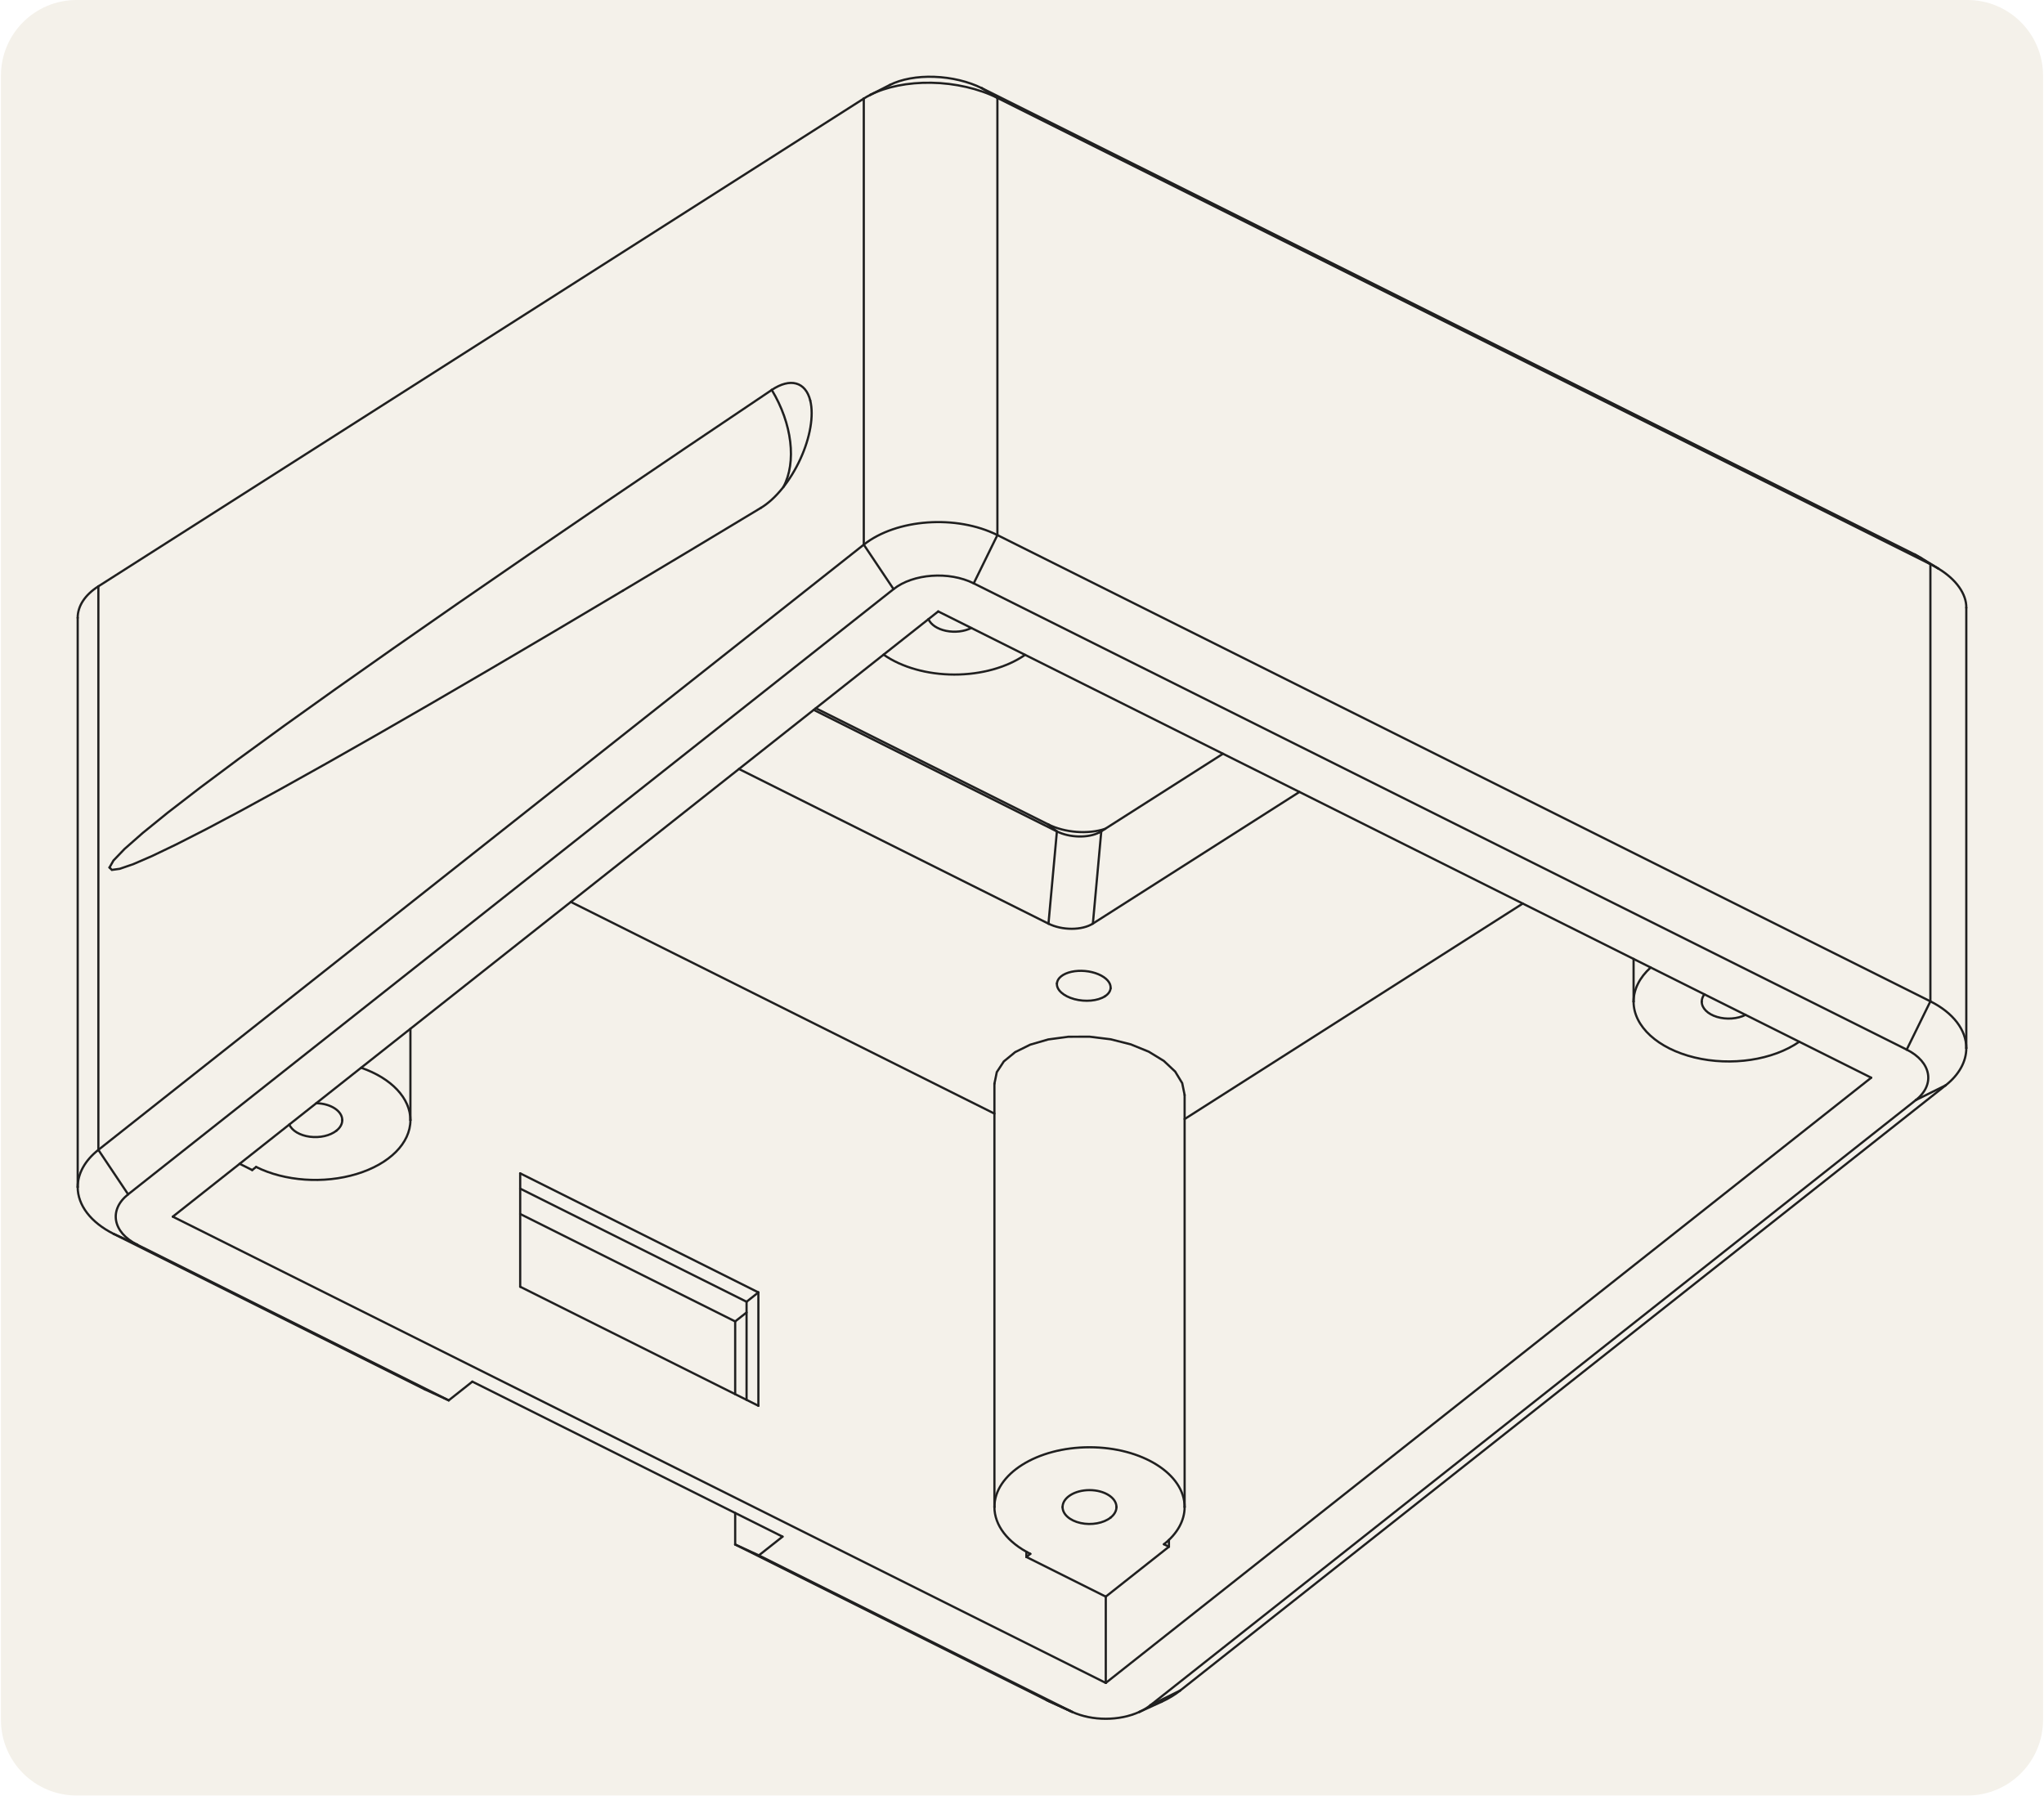
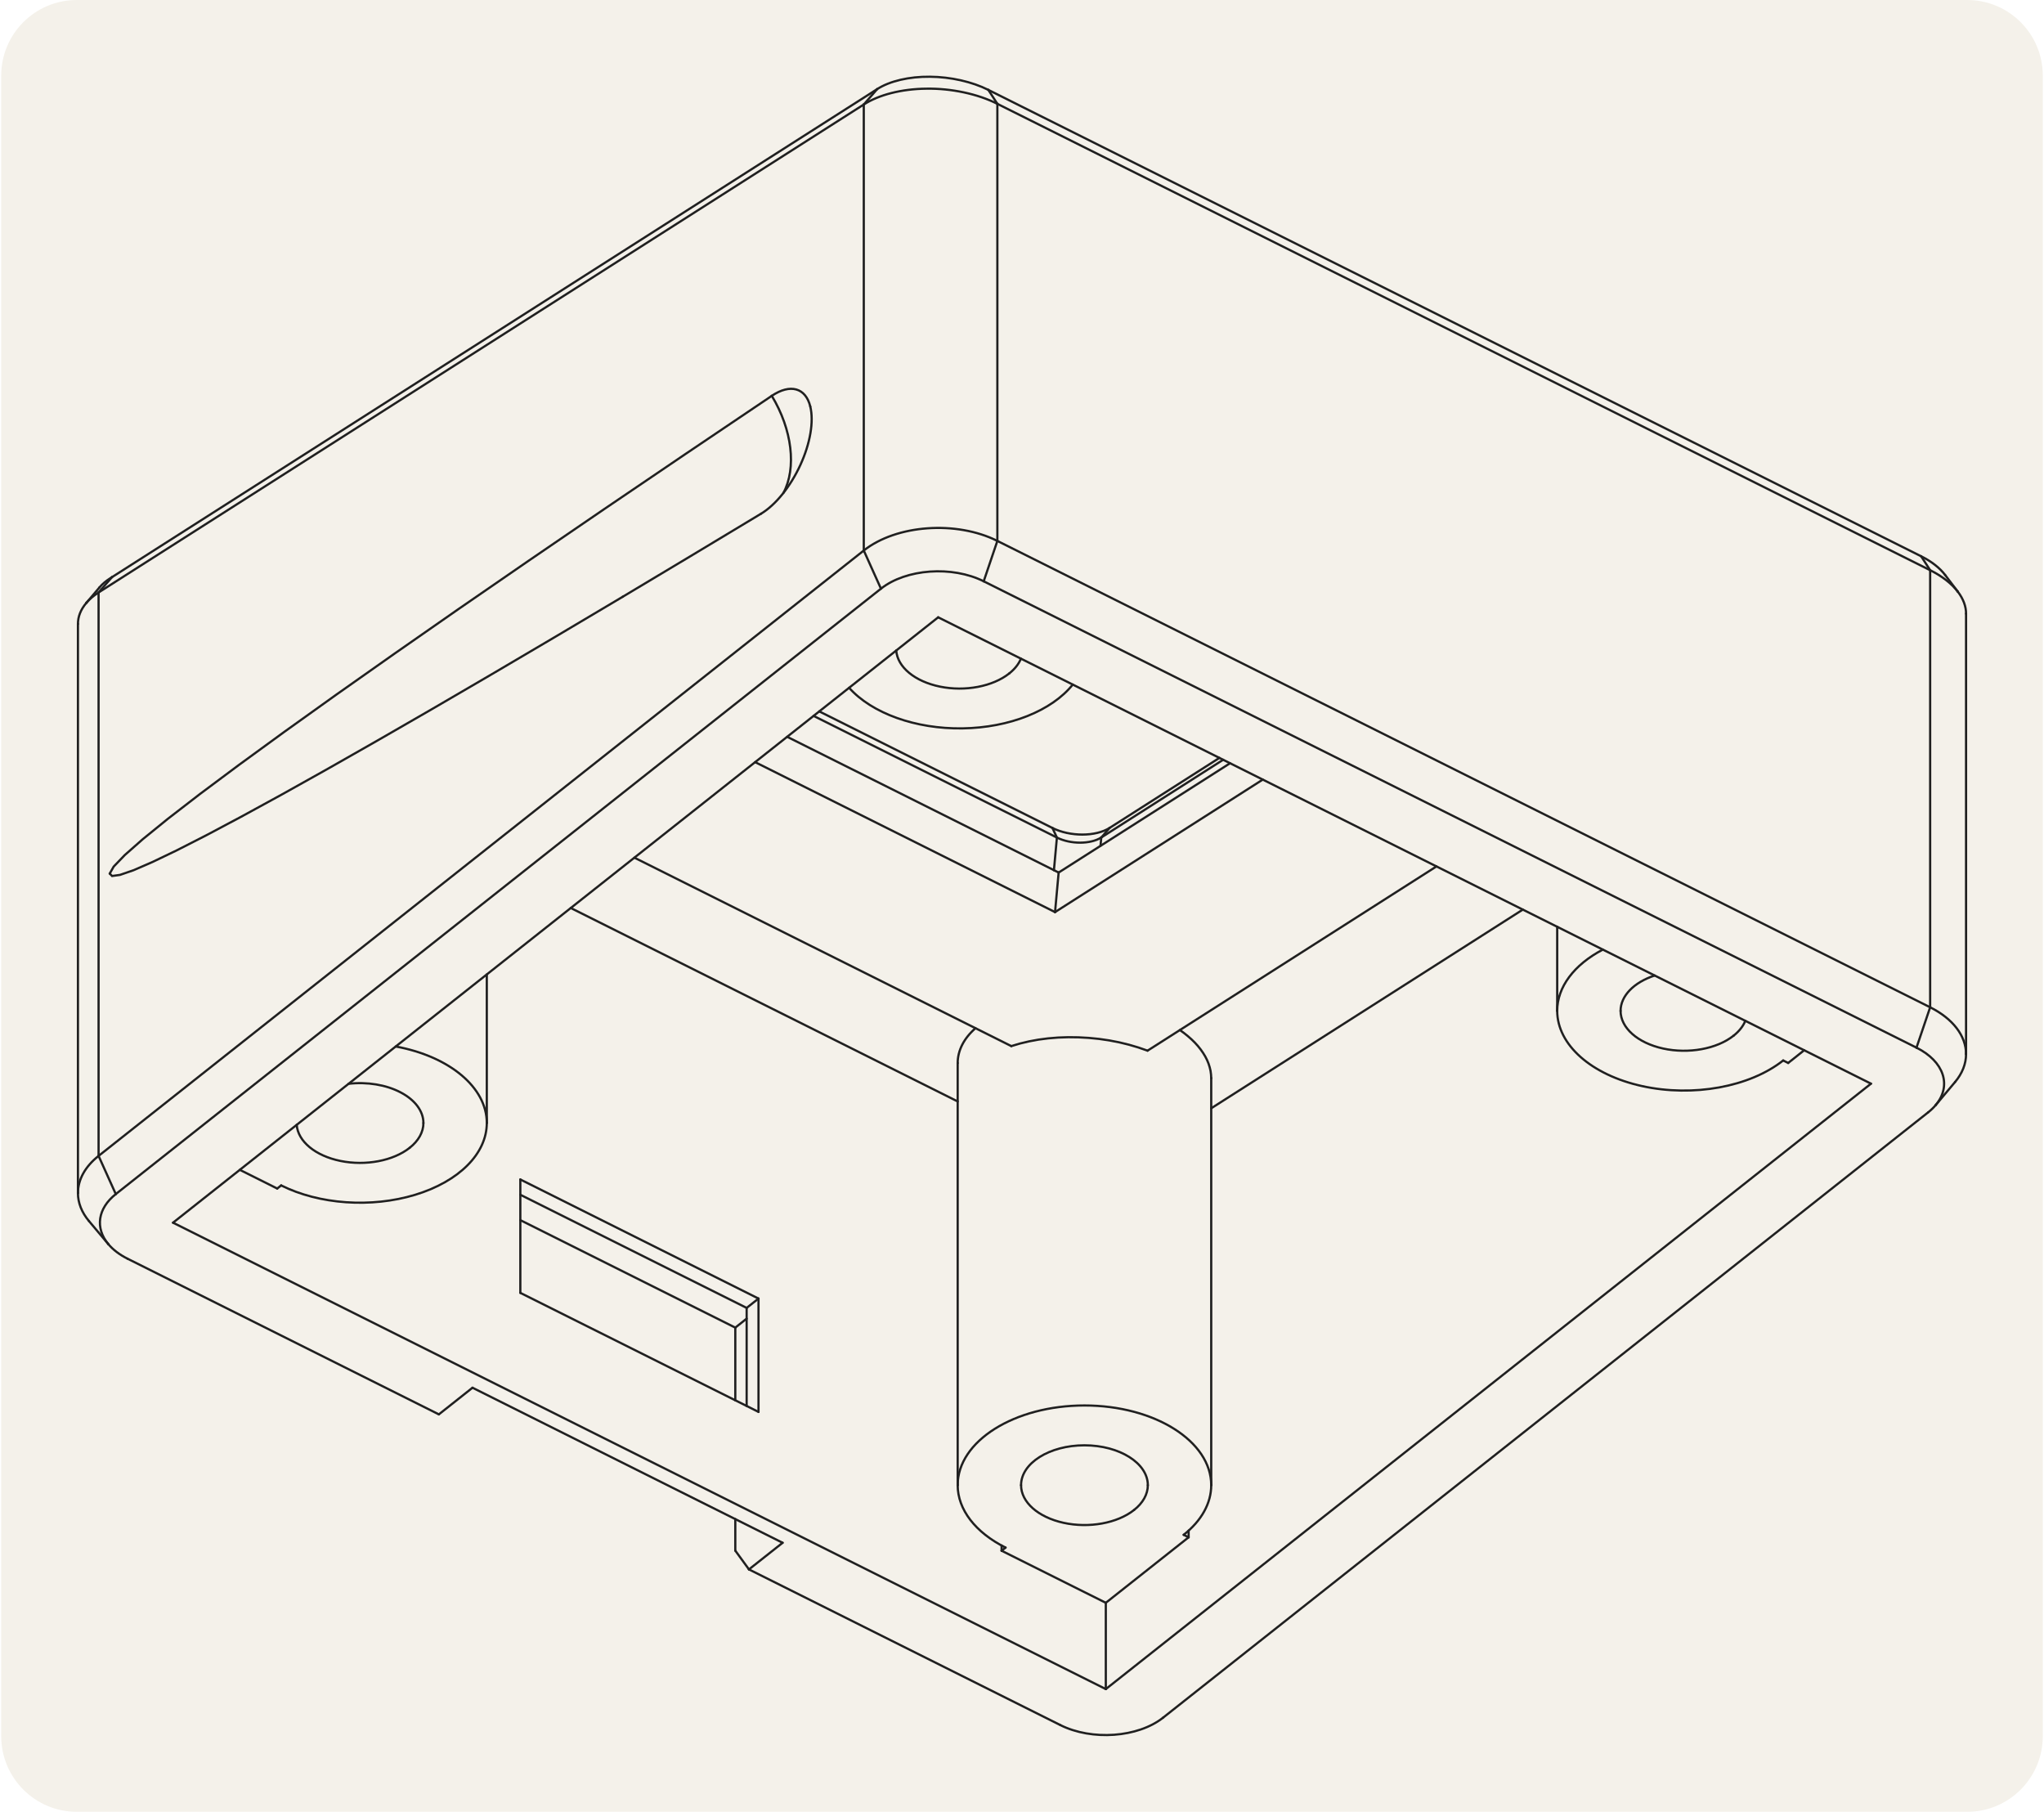
- <svg xmlns="http://www.w3.org/2000/svg" width="387px" height="340px" viewBox="-31.625 -25.85 64.42 56.649" version="1.1">
-   <rect x="-31.625" y="-25.85" width="64.42" height="56.649" rx="2.386" fill="#f4f1ea" />
+ <svg xmlns="http://www.w3.org/2000/svg" width="387px" height="343px" viewBox="-31.616 -25.987 64.419 57.163" version="1.1">
+   <rect x="-31.616" y="-25.987" width="64.419" height="57.163" rx="2.386" fill="#f4f1ea" />
  <g transform="scale(1,-1)" stroke-linecap="round">
    <g fill="none" stroke="rgb(32,32,32)" stroke-width="0.07" id="visible">
-       <line x1="29.241" y1="-5.743" x2="-0.191" y2="8.968" />
-       <line x1="29.241" y1="8.05" x2="-0.191" y2="22.761" />
-       <path d="M 29.722,-8.393 A 3.0,1.886 180.0 0,1 30.374,-7.219" />
-       <path d="M 30.374,-7.219 A 3.0,1.886 180.0 0,1 29.241,-5.743" />
-       <path d="M 30.374,6.678 C 30.379,7.109 30.056,7.569 29.494,7.91" />
-       <path d="M 29.494,7.91 Q 29.374,7.984 29.241,8.05" />
-       <line x1="28.494" y1="-7.266" x2="-0.938" y2="7.445" />
-       <line x1="28.747" y1="8.357" x2="-0.685" y2="23.069" />
-       <path d="M -0.191,8.968 A 3.0,1.886 180.0 0,1 -4.406,8.666" />
-       <path d="M -0.191,22.761 C -0.77,23.053 -1.537,23.228 -2.273,23.239 C -3.012,23.253 -3.704,23.11 -4.202,22.856" />
-       <path d="M -4.202,22.856 Q -4.31,22.802 -4.406,22.74" />
-       <path d="M 28.783,-8.857 A 1.8,1.132 180.0 0,1 28.494,-7.266" />
-       <path d="M 28.935,8.253 Q 28.845,8.308 28.747,8.357" />
-       <line x1="5.576" y1="-27.487" x2="29.722" y2="-8.393" />
-       <line x1="4.637" y1="-27.951" x2="28.783" y2="-8.857" />
-       <path d="M 2.108,-28.133 A 1.8,1.132 180.0 0,1 2.169,-28.162" />
-       <path d="M 2.169,-28.162 A 1.8,1.132 180.0 0,1 4.287,-28.162" />
-       <path d="M 4.287,-28.162 A 1.8,1.132 180.0 0,1 4.637,-27.951" />
-       <line x1="-7.716" y1="-23.223" x2="2.108" y2="-28.133" />
-       <line x1="-7.716" y1="-23.223" x2="-6.969" y2="-22.632" />
-       <line x1="-16.754" y1="-17.741" x2="-6.969" y2="-22.632" />
-       <line x1="-17.5" y1="-18.332" x2="-16.754" y2="-17.741" />
-       <line x1="-27.324" y1="-13.422" x2="-17.5" y2="-18.332" />
-       <path d="M -27.613,-11.832 A 1.8,1.132 180.0 0,1 -27.324,-13.422" />
-       <line x1="-3.467" y1="7.263" x2="-27.613" y2="-11.832" />
-       <path d="M -0.938,7.445 A 1.8,1.132 180.0 0,1 -3.467,7.263" />
-       <line x1="-26.204" y1="-12.536" x2="3.228" y2="-27.247" />
-       <line x1="-26.204" y1="-12.536" x2="-2.058" y2="6.559" />
-       <line x1="3.228" y1="-27.247" x2="27.374" y2="-8.152" />
-       <line x1="-2.058" y1="6.559" x2="27.374" y2="-8.152" />
-       <path d="M -0.685,23.069 C -1.098,23.276 -1.648,23.409 -2.182,23.426 C -2.717,23.446 -3.227,23.352 -3.586,23.169" />
-       <path d="M 3.209,-0.3 A 1.5,0.825 -5.21 0,0 1.415,-0.162" />
-       <line x1="1.415" y1="-0.162" x2="-5.92" y2="3.505" />
-       <line x1="-4.406" y1="8.666" x2="-28.552" y2="-10.429" />
-       <line x1="-4.406" y1="22.74" x2="-28.552" y2="7.351" />
-       <path d="M -7.309,13.547 A 2.236,1.082 -116.557 0,0 -6.094,13.21" />
-       <path d="M -6.094,13.21 A 2.236,1.082 -116.557 0,0 -7.648,9.829" />
-       <path d="M -7.648,9.829 Q -9.931,8.451 -12,7.218" />
-       <path d="M -12,7.218 L -14.154,5.939 L -16.172,4.751 L -18.05,3.656 L -19.781,2.659 L -21.361,1.761 L -22.786,0.965 L -24.051,0.273 L -25.153,-0.312 L -26.089,-0.789 L -26.856,-1.157 L -27.452,-1.415 L -27.876,-1.561 L -28.126,-1.596 L -28.201,-1.52" />
-       <path d="M -28.201,-1.52 L -28.075,-1.299 L -27.726,-0.935 L -27.153,-0.431 L -26.361,0.212 L -25.35,0.992 L -24.126,1.906 L -22.692,2.951 L -21.053,4.122 L -19.216,5.416 L -17.188,6.828 L -14.974,8.353 L -12.584,9.985 L -10.026,11.718 L -7.309,13.547" />
-       <path d="M 1.361,-27.79 A 3.0,1.886 180.0 0,1 1.462,-27.839" />
-       <path d="M 4.994,-27.839 A 3.0,1.886 180.0 0,1 5.576,-27.487" />
-       <line x1="-8.463" y1="-22.88" x2="-7.716" y2="-23.223" />
-       <line x1="-8.463" y1="-22.88" x2="1.361" y2="-27.79" />
-       <line x1="-8.104" y1="-15.559" x2="-8.463" y2="-15.842" />
-       <line x1="-8.463" y1="-15.842" x2="-8.463" y2="-18.137" />
-       <line x1="-8.463" y1="-21.885" x2="-8.463" y2="-22.88" />
-       <line x1="-8.104" y1="-18.317" x2="-8.104" y2="-15.221" />
-       <line x1="-8.104" y1="-15.221" x2="-15.245" y2="-11.652" />
-       <line x1="-18.247" y1="-17.989" x2="-17.5" y2="-18.332" />
-       <line x1="-28.071" y1="-13.079" x2="-18.247" y2="-17.989" />
-       <path d="M -28.552,-10.429 A 3.0,1.886 180.0 0,1 -29.204,-11.603" />
-       <path d="M -29.204,-11.603 A 3.0,1.886 180.0 0,1 -28.071,-13.079" />
-       <line x1="3.228" y1="-27.247" x2="3.228" y2="-24.525" />
-       <line x1="0.723" y1="-23.273" x2="3.228" y2="-24.525" />
-       <line x1="0.723" y1="-23.109" x2="0.723" y2="-23.273" />
-       <line x1="-24.095" y1="-10.868" x2="-23.699" y2="-11.066" />
-       <line x1="-13.648" y1="-2.606" x2="-0.285" y2="-9.285" />
-       <line x1="-15.245" y1="-11.17" x2="-7.731" y2="-14.926" />
-       <line x1="-7.731" y1="-14.926" x2="-7.731" y2="-18.503" />
-       <line x1="-15.245" y1="-14.747" x2="-7.731" y2="-18.503" />
-       <line x1="-15.245" y1="-11.17" x2="-15.245" y2="-14.747" />
-       <line x1="5.715" y1="-9.457" x2="16.381" y2="-2.658" />
-       <line x1="5.22" y1="-22.95" x2="5.22" y2="-22.736" />
-       <line x1="3.228" y1="-24.525" x2="5.22" y2="-22.95" />
-       <path d="M -28.552,7.351 C -28.976,7.082 -29.206,6.724 -29.204,6.357" />
-       <line x1="6.925" y1="2.069" x2="3.086" y2="-0.378" />
-       <path d="M 3.086,-0.378 A 1.0,0.55 -5.21 0,0 3.02,-0.416" />
-       <path d="M 3.02,-0.416 A 1.0,0.55 -5.21 0,0 1.686,-0.381" />
-       <line x1="-5.985" y1="3.453" x2="1.686" y2="-0.381" />
-       <path d="M -7.309,13.547 A 3.0,1.998 120.795 0,0 -6.943,10.482" />
-       <line x1="-15.245" y1="-12.452" x2="-8.463" y2="-15.842" />
-       <line x1="-7.731" y1="-14.926" x2="-8.104" y2="-15.221" />
-       <line x1="0.723" y1="-23.273" x2="0.848" y2="-23.175" />
-       <path d="M 0.848,-23.175 A 3.0,1.886 0.0 0,0 -0.285,-21.698" />
-       <path d="M -0.285,-21.698 A 3.0,1.886 0.0 1,0 5.715,-21.698" />
-       <path d="M 5.715,-21.698 A 3.0,1.886 0.0 0,0 5.063,-22.872" />
-       <line x1="5.063" y1="-22.872" x2="5.22" y2="-22.95" />
-       <path d="M 3.38,-22.031 A 0.85,0.534 0.0 0,0 1.865,-21.698" />
-       <path d="M 1.865,-21.698 A 0.85,0.534 0.0 1,0 3.565,-21.698" />
-       <path d="M 3.565,-21.698 A 0.85,0.534 0.0 0,0 3.38,-22.031" />
-       <line x1="-23.699" y1="-11.066" x2="-23.575" y2="-10.968" />
-       <path d="M -20.263,-7.838 A 3.0,1.886 0.0 0,0 -18.708,-9.491" />
-       <path d="M -18.708,-9.491 A 3.0,1.886 0.0 0,0 -23.575,-10.968" />
-       <path d="M -21.042,-9.824 A 0.85,0.534 0.0 0,0 -22.529,-9.629" />
-       <path d="M -21.679,-8.957 A 0.85,0.534 0.0 0,0 -20.858,-9.491" />
-       <path d="M -20.858,-9.491 A 0.85,0.534 0.0 0,0 -21.042,-9.824" />
-       <path d="M -0.285,-8.342 L -0.21,-7.976 L 0.012,-7.638 L 0.369,-7.345 L 0.844,-7.11 L 1.413,-6.945 L 2.047,-6.86 L 2.715,-6.858 L 3.382,-6.94 L 4.016,-7.1 L 4.585,-7.332 L 5.06,-7.623 L 5.418,-7.96 L 5.639,-8.324 L 5.715,-8.698" />
-       <line x1="1.42" y1="-3.292" x2="-8.344" y2="1.588" />
-       <line x1="9.336" y1="0.863" x2="2.821" y2="-3.29" />
-       <path d="M 2.821,-3.29 A 1.0,0.55 -5.21 0,0 1.42,-3.292" />
-       <path d="M 3.198,-5.586 A 0.85,0.467 -5.21 0,0 1.687,-5.176" />
-       <path d="M 1.687,-5.176 A 0.85,0.467 -5.21 1,0 3.38,-5.33" />
-       <path d="M 3.38,-5.33 A 0.85,0.467 -5.21 0,0 3.198,-5.586" />
-       <path d="M 0.681,5.189 A 3.0,1.886 0.0 0,0 -3.781,5.196" />
-       <path d="M -1.013,6.037 A 0.85,0.534 0.0 0,0 -2.366,6.316" />
-       <path d="M 25.104,-7.018 A 3.0,1.886 0.0 0,0 19.878,-5.753" />
-       <path d="M 19.878,-5.753 A 3.0,1.886 0.0 0,0 20.417,-4.675" />
-       <path d="M 23.409,-6.17 A 0.85,0.534 0.0 0,0 22.028,-5.753" />
-       <path d="M 22.028,-5.753 A 0.85,0.534 0.0 0,0 22.111,-5.522" />
-       <line x1="29.241" y1="-5.743" x2="29.241" y2="8.05" />
-       <line x1="-0.191" y1="8.968" x2="-0.191" y2="22.761" />
-       <line x1="29.241" y1="-5.743" x2="28.494" y2="-7.266" />
-       <line x1="-0.191" y1="8.968" x2="-0.938" y2="7.445" />
-       <path d="M 29.241,8.05 L 28.747,8.357" />
-       <line x1="-0.191" y1="22.761" x2="-0.685" y2="23.069" />
-       <line x1="-4.406" y1="8.666" x2="-4.406" y2="22.74" />
-       <line x1="29.722" y1="-8.393" x2="28.783" y2="-8.857" />
-       <line x1="-4.406" y1="8.666" x2="-3.467" y2="7.263" />
-       <line x1="-28.552" y1="-10.429" x2="-28.552" y2="7.351" />
-       <line x1="5.576" y1="-27.487" x2="4.637" y2="-27.951" />
-       <line x1="1.361" y1="-27.79" x2="2.108" y2="-28.133" />
-       <line x1="-28.071" y1="-13.079" x2="-27.324" y2="-13.422" />
-       <line x1="-28.552" y1="-10.429" x2="-27.613" y2="-11.832" />
-       <line x1="1.686" y1="-0.381" x2="1.415" y2="-0.162" />
-       <line x1="2.821" y1="-3.29" x2="3.086" y2="-0.378" />
-       <line x1="1.42" y1="-3.292" x2="1.686" y2="-0.381" />
-       <line x1="30.374" y1="-7.219" x2="30.374" y2="6.678" />
-       <path d="M 29.494,7.91 L 28.935,8.253" />
-       <path d="M -4.202,22.856 L -3.586,23.169" />
-       <line x1="2.169" y1="-28.162" x2="1.462" y2="-27.839" />
-       <line x1="4.287" y1="-28.162" x2="4.994" y2="-27.839" />
-       <line x1="-29.204" y1="-11.603" x2="-29.204" y2="6.357" />
-       <line x1="5.715" y1="-21.698" x2="5.715" y2="-8.698" />
-       <line x1="-0.285" y1="-21.698" x2="-0.285" y2="-8.342" />
-       <line x1="-18.708" y1="-9.491" x2="-18.708" y2="-6.608" />
-       <line x1="19.878" y1="-5.753" x2="19.878" y2="-4.405" />
+       <line x1="29.249" y1="-5.793" x2="-0.184" y2="8.921" />
+       <line x1="29.249" y1="7.997" x2="-0.184" y2="22.711" />
+       <path d="M 30.035,-8.151 A 3.0,1.887 180.0 0,1 30.382,-7.27" />
+       <path d="M 30.382,-7.27 A 3.0,1.887 180.0 0,1 29.249,-5.793" />
+       <path d="M 30.382,6.625 C 30.383,6.855 30.295,7.093 30.124,7.317" />
+       <path d="M 30.124,7.317 C 29.93,7.573 29.625,7.81 29.249,7.997" />
+       <line x1="28.818" y1="-7.067" x2="-0.615" y2="7.647" />
+       <line x1="28.964" y1="8.437" x2="-0.469" y2="23.151" />
+       <path d="M -0.184,8.921 A 3.0,1.887 180.0 0,1 -4.399,8.618" />
+       <path d="M -0.184,22.711 C -0.804,23.025 -1.641,23.202 -2.424,23.189 C -3.21,23.181 -3.923,22.996 -4.399,22.69" />
+       <path d="M 29.188,-9.106 A 2.307,1.451 180.0 0,1 29.422,-8.881" />
+       <path d="M 29.422,-8.881 A 2.307,1.451 180.0 0,1 28.818,-7.067" />
+       <path d="M 29.721,7.847 C 29.552,8.07 29.288,8.276 28.964,8.437" />
+       <line x1="5.044" y1="-28.207" x2="29.188" y2="-9.106" />
+       <path d="M 1.802,-28.439 A 2.307,1.451 180.0 0,1 5.044,-28.207" />
+       <line x1="-8.022" y1="-23.528" x2="1.802" y2="-28.439" />
+       <line x1="-8.022" y1="-23.528" x2="-6.96" y2="-22.688" />
+       <line x1="-16.745" y1="-17.796" x2="-6.96" y2="-22.688" />
+       <line x1="-17.807" y1="-18.637" x2="-16.745" y2="-17.796" />
+       <line x1="-27.631" y1="-13.725" x2="-17.807" y2="-18.637" />
+       <path d="M -28.001,-11.687 A 2.307,1.451 180.0 0,1 -28.235,-13.267" />
+       <path d="M -28.235,-13.267 A 2.307,1.451 180.0 0,1 -27.631,-13.725" />
+       <line x1="-3.857" y1="7.414" x2="-28.001" y2="-11.687" />
+       <path d="M -0.615,7.647 A 2.307,1.451 180.0 0,1 -3.857,7.414" />
+       <line x1="-26.195" y1="-12.589" x2="3.238" y2="-27.304" />
+       <line x1="-26.195" y1="-12.589" x2="-2.051" y2="6.511" />
+       <line x1="3.238" y1="-27.304" x2="27.382" y2="-8.203" />
+       <line x1="-2.051" y1="6.511" x2="27.382" y2="-8.203" />
+       <path d="M -28.121,7.778 Q -28.151,7.759 -28.181,7.74 Q -28.382,7.611 -28.514,7.456" />
+       <line x1="-3.977" y1="23.175" x2="-28.121" y2="7.778" />
+       <path d="M -0.469,23.151 C -0.977,23.407 -1.66,23.562 -2.313,23.566 C -2.966,23.573 -3.579,23.431 -3.977,23.175" />
+       <line x1="6.822" y1="2.075" x2="3.359" y2="-0.133" />
+       <path d="M 3.359,-0.133 A 1.289,0.709 -5.21 0,0 1.554,-0.136" />
+       <line x1="1.554" y1="-0.136" x2="-5.804" y2="3.542" />
+       <line x1="-4.399" y1="8.618" x2="-28.544" y2="-10.482" />
+       <line x1="-4.399" y1="22.69" x2="-28.544" y2="7.294" />
+       <path d="M -7.302,13.498 A 2.236,1.082 -116.561 0,0 -6.087,13.161" />
+       <path d="M -6.087,13.161 A 2.236,1.082 -116.561 0,0 -7.641,9.779" />
+       <path d="M -7.641,9.779 Q -9.93,8.398 -12.004,7.16" />
+       <path d="M -12.004,7.16 L -14.156,5.882 L -16.173,4.694 L -18.049,3.6 L -19.779,2.603 L -21.358,1.705 L -22.782,0.909 L -24.046,0.218 L -25.147,-0.367 L -26.082,-0.844 L -26.849,-1.212 L -27.444,-1.47 L -27.868,-1.616 L -28.117,-1.651 L -28.192,-1.575" />
+       <path d="M -28.192,-1.575 L -28.067,-1.354 L -27.717,-0.99 L -27.145,-0.486 L -26.352,0.158 L -25.342,0.938 L -24.117,1.852 L -22.683,2.897 L -21.045,4.069 L -19.208,5.363 L -17.18,6.776 L -14.966,8.301 L -12.576,9.934 L -10.018,11.668 L -7.302,13.498" />
+       <line x1="-8.022" y1="-23.528" x2="-8.453" y2="-22.936" />
+       <line x1="-8.095" y1="-15.616" x2="-8.453" y2="-15.9" />
+       <line x1="-8.453" y1="-15.9" x2="-8.453" y2="-18.194" />
+       <line x1="-8.453" y1="-21.941" x2="-8.453" y2="-22.936" />
+       <line x1="-8.095" y1="-18.373" x2="-8.095" y2="-15.278" />
+       <line x1="-8.095" y1="-15.278" x2="-15.236" y2="-11.708" />
+       <path d="M -28.544,-10.482 A 3.0,1.887 180.0 0,1 -29.195,-11.656" />
+       <path d="M -29.195,-11.656 A 3.0,1.887 180.0 0,1 -28.848,-12.537" />
+       <line x1="3.238" y1="-27.304" x2="3.238" y2="-24.582" />
+       <line x1="-0.05" y1="-22.939" x2="3.238" y2="-24.582" />
+       <line x1="-0.05" y1="-22.776" x2="-0.05" y2="-22.939" />
+       <line x1="-24.087" y1="-10.922" x2="-22.907" y2="-11.512" />
+       <line x1="-13.645" y1="-2.661" x2="-1.436" y2="-8.764" />
+       <line x1="-15.236" y1="-11.226" x2="-7.721" y2="-14.983" />
+       <line x1="-7.721" y1="-14.983" x2="-7.721" y2="-18.559" />
+       <line x1="-15.236" y1="-14.803" x2="-7.721" y2="-18.559" />
+       <line x1="-15.236" y1="-11.226" x2="-15.236" y2="-14.803" />
+       <line x1="24.769" y1="-7.55" x2="25.274" y2="-7.149" />
+       <line x1="6.564" y1="-8.98" x2="16.396" y2="-2.711" />
+       <line x1="5.851" y1="-22.515" x2="5.851" y2="-22.304" />
+       <line x1="3.238" y1="-24.582" x2="5.851" y2="-22.515" />
+       <path d="M -28.544,7.294 Q -28.779,7.144 -28.932,6.963" />
+       <path d="M -28.932,6.963 Q -29.195,6.652 -29.195,6.3" />
+       <line x1="6.94" y1="2.016" x2="3.095" y2="-0.436" />
+       <path d="M 3.095,-0.436 A 1.0,0.55 -5.21 0,0 1.695,-0.438" />
+       <line x1="-5.983" y1="3.4" x2="1.695" y2="-0.438" />
+       <path d="M -7.302,13.498 A 3.0,1.998 120.807 0,0 -6.935,10.434" />
+       <line x1="-15.236" y1="-12.509" x2="-8.453" y2="-15.9" />
+       <line x1="-7.721" y1="-14.983" x2="-8.095" y2="-15.278" />
+       <line x1="-0.05" y1="-22.939" x2="0.075" y2="-22.84" />
+       <path d="M 0.075,-22.84 A 4.0,2.515 -2.0453552759876505e-15 0,0 -1.436,-20.871" />
+       <path d="M -1.436,-20.871 A 4.0,2.515 -2.0453552759876505e-15 1,0 6.564,-20.871" />
+       <path d="M 6.564,-20.871 A 4.0,2.515 -2.0453552759876505e-15 0,0 5.695,-22.437" />
+       <line x1="5.695" y1="-22.437" x2="5.851" y2="-22.515" />
+       <path d="M 4.129,-21.654 A 2.0,1.258 -2.0453552759876505e-15 0,0 0.564,-20.871" />
+       <path d="M 0.564,-20.871 A 2.0,1.258 -2.0453552759876505e-15 1,0 4.564,-20.871" />
+       <path d="M 4.564,-20.871 A 2.0,1.258 -2.0453552759876505e-15 0,0 4.129,-21.654" />
+       <line x1="-22.907" y1="-11.512" x2="-22.783" y2="-11.413" />
+       <path d="M -19.168,-7.03 A 4.0,2.515 -2.0453552759876505e-15 0,0 -16.294,-9.444" />
+       <path d="M -16.294,-9.444 A 4.0,2.515 -2.0453552759876505e-15 0,0 -22.783,-11.413" />
+       <path d="M -18.728,-10.227 A 2.0,1.258 -2.0453552759876505e-15 0,0 -22.292,-9.502" />
+       <path d="M -20.656,-8.207 A 2.0,1.258 -2.0453552759876505e-15 0,0 -18.294,-9.444" />
+       <path d="M -18.294,-9.444 A 2.0,1.258 -2.0453552759876505e-15 0,0 -18.728,-10.227" />
+       <path d="M -1.436,-7.553 C -1.436,-7.157 -1.24,-6.772 -0.874,-6.453" />
+       <path d="M 2.195,4.388 A 4.0,2.515 -2.0453552759876505e-15 0,0 -4.862,4.287" />
+       <path d="M 0.189,4.738 A 2.0,1.258 -2.0453552759876505e-15 0,0 -3.375,5.464" />
+       <path d="M 0.56,5.206 A 2.0,1.258 -2.0453552759876505e-15 0,0 0.189,4.738" />
+       <line x1="24.612" y1="-7.471" x2="24.769" y2="-7.55" />
+       <path d="M 24.612,-7.471 A 4.0,2.515 -2.0453552759876505e-15 0,0 17.481,-5.906" />
+       <path d="M 17.481,-5.906 A 4.0,2.515 -2.0453552759876505e-15 0,0 18.921,-3.973" />
+       <path d="M 23.047,-6.689 A 2.0,1.258 -2.0453552759876505e-15 0,0 19.481,-5.906" />
+       <path d="M 19.481,-5.906 A 2.0,1.258 -2.0453552759876505e-15 0,0 20.556,-4.791" />
+       <path d="M 23.417,-6.221 A 2.0,1.258 -2.0453552759876505e-15 0,0 23.047,-6.689" />
+       <path d="M 5.575,-6.511 L 5.706,-6.606 L 5.829,-6.705 L 5.943,-6.806 L 6.049,-6.91 L 6.145,-7.016 L 6.231,-7.124 L 6.308,-7.234 L 6.376,-7.346 L 6.433,-7.458 L 6.48,-7.572 L 6.516,-7.686 L 6.543,-7.8 L 6.558,-7.914 L 6.564,-8.028" />
+       <path d="M 0.256,-7.018 L 0.528,-6.937 L 0.814,-6.869 L 1.112,-6.814 L 1.418,-6.774 L 1.733,-6.748 L 2.053,-6.737 L 2.376,-6.741 L 2.701,-6.759 L 3.024,-6.791 L 3.345,-6.838 L 3.66,-6.899 L 3.968,-6.974 L 4.267,-7.062 L 4.555,-7.162" />
+       <line x1="-11.637" y1="-1.073" x2="0.256" y2="-7.018" />
+       <line x1="13.671" y1="-1.349" x2="4.555" y2="-7.162" />
+       <line x1="8.191" y1="1.391" x2="1.636" y2="-2.79" />
+       <line x1="1.636" y1="-2.79" x2="-7.827" y2="1.941" />
+       <line x1="7.159" y1="1.907" x2="1.75" y2="-1.542" />
+       <line x1="1.75" y1="-1.542" x2="-6.817" y2="2.741" />
+       <line x1="1.636" y1="-2.79" x2="1.75" y2="-1.542" />
+       <line x1="29.249" y1="-5.793" x2="29.249" y2="7.997" />
+       <line x1="-0.184" y1="8.921" x2="-0.184" y2="22.711" />
+       <line x1="28.818" y1="-7.067" x2="29.249" y2="-5.793" />
+       <line x1="-0.615" y1="7.647" x2="-0.184" y2="8.921" />
+       <path d="M 28.964,8.437 L 29.249,7.997" />
+       <line x1="-0.469" y1="23.151" x2="-0.184" y2="22.711" />
+       <line x1="-4.399" y1="8.618" x2="-4.399" y2="22.69" />
+       <line x1="-3.857" y1="7.414" x2="-4.399" y2="8.618" />
+       <path d="M -3.977,23.175 L -4.399,22.69" />
+       <line x1="-28.544" y1="-10.482" x2="-28.544" y2="7.294" />
+       <line x1="-28.001" y1="-11.687" x2="-28.544" y2="-10.482" />
+       <line x1="-28.121" y1="7.778" x2="-28.544" y2="7.294" />
+       <line x1="3.095" y1="-0.436" x2="3.359" y2="-0.133" />
+       <line x1="1.695" y1="-0.438" x2="1.554" y2="-0.136" />
+       <line x1="3.071" y1="-0.699" x2="3.095" y2="-0.436" />
+       <line x1="1.601" y1="-1.468" x2="1.695" y2="-0.438" />
+       <line x1="30.382" y1="-7.27" x2="30.382" y2="6.625" />
+       <line x1="29.422" y1="-8.881" x2="30.035" y2="-8.151" />
+       <path d="M 29.721,7.847 L 30.124,7.317" />
+       <line x1="-28.235" y1="-13.267" x2="-28.848" y2="-12.537" />
+       <path d="M -28.514,7.456 L -28.932,6.963" />
+       <line x1="-29.195" y1="-11.656" x2="-29.195" y2="6.3" />
+       <line x1="6.564" y1="-20.871" x2="6.564" y2="-8.028" />
+       <line x1="-1.436" y1="-20.871" x2="-1.436" y2="-7.553" />
+       <line x1="-16.294" y1="-9.444" x2="-16.294" y2="-4.757" />
+       <line x1="17.481" y1="-5.906" x2="17.481" y2="-3.253" />
    </g>
  </g>
</svg>
